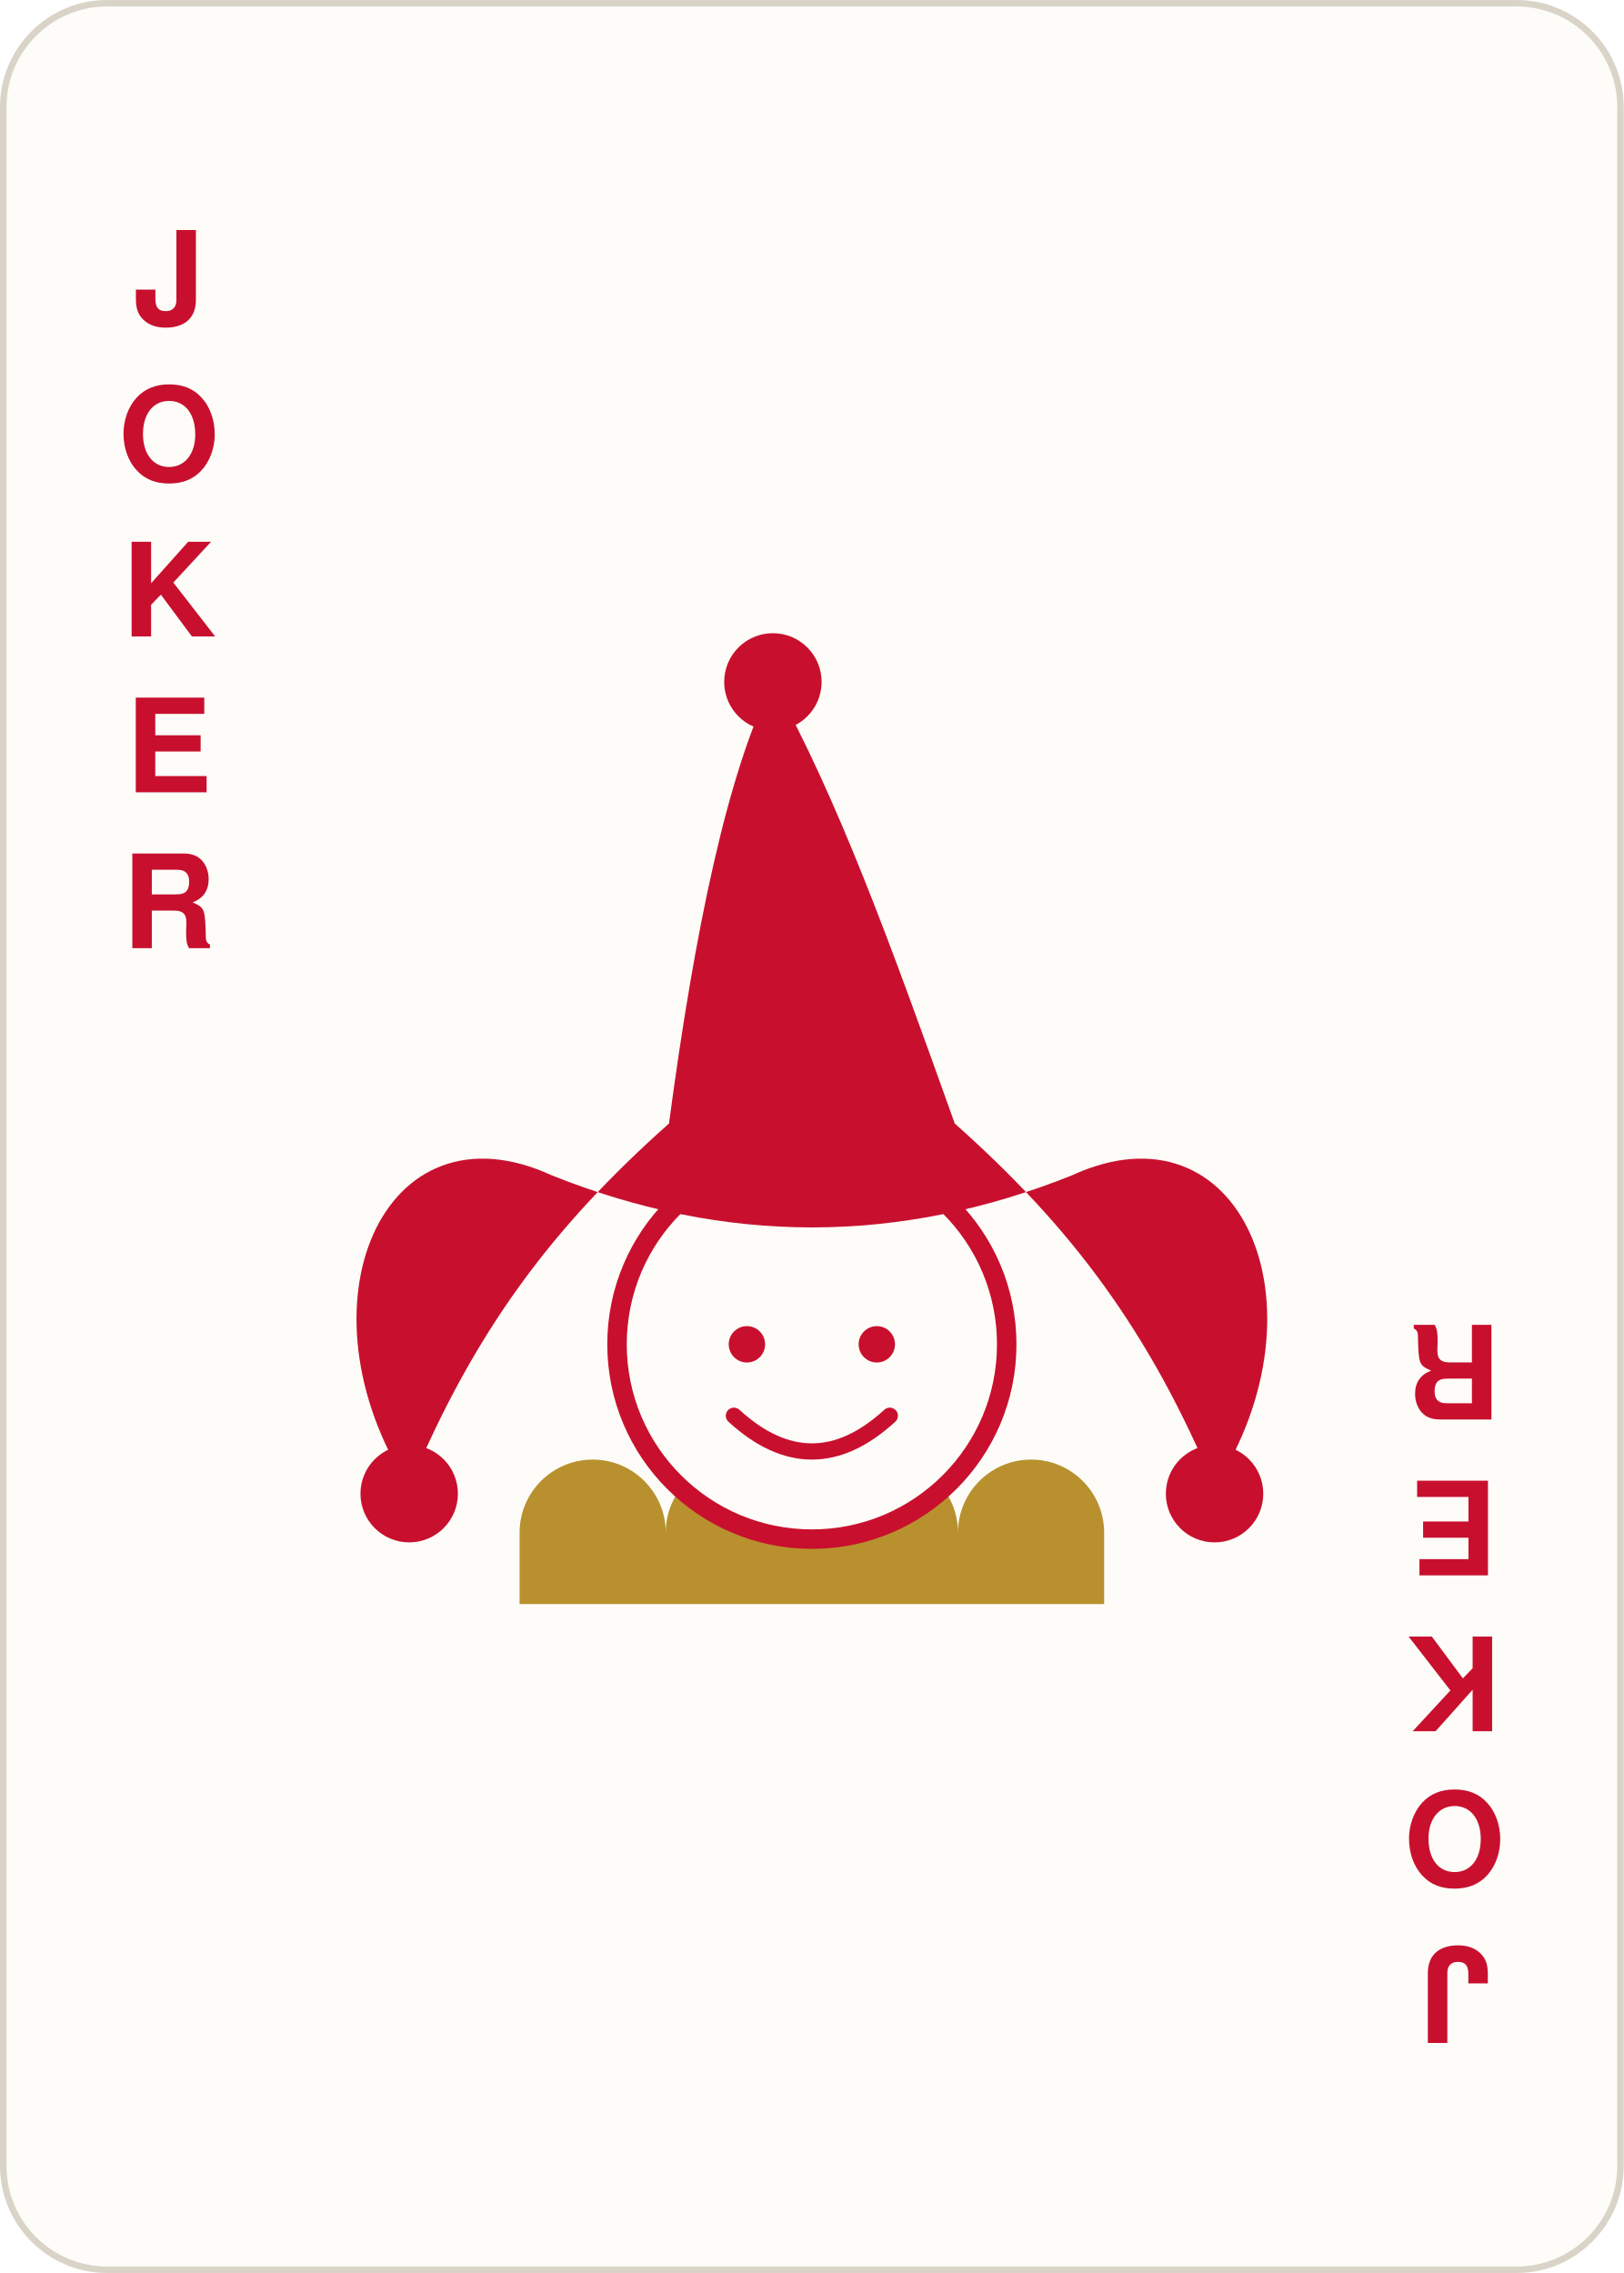
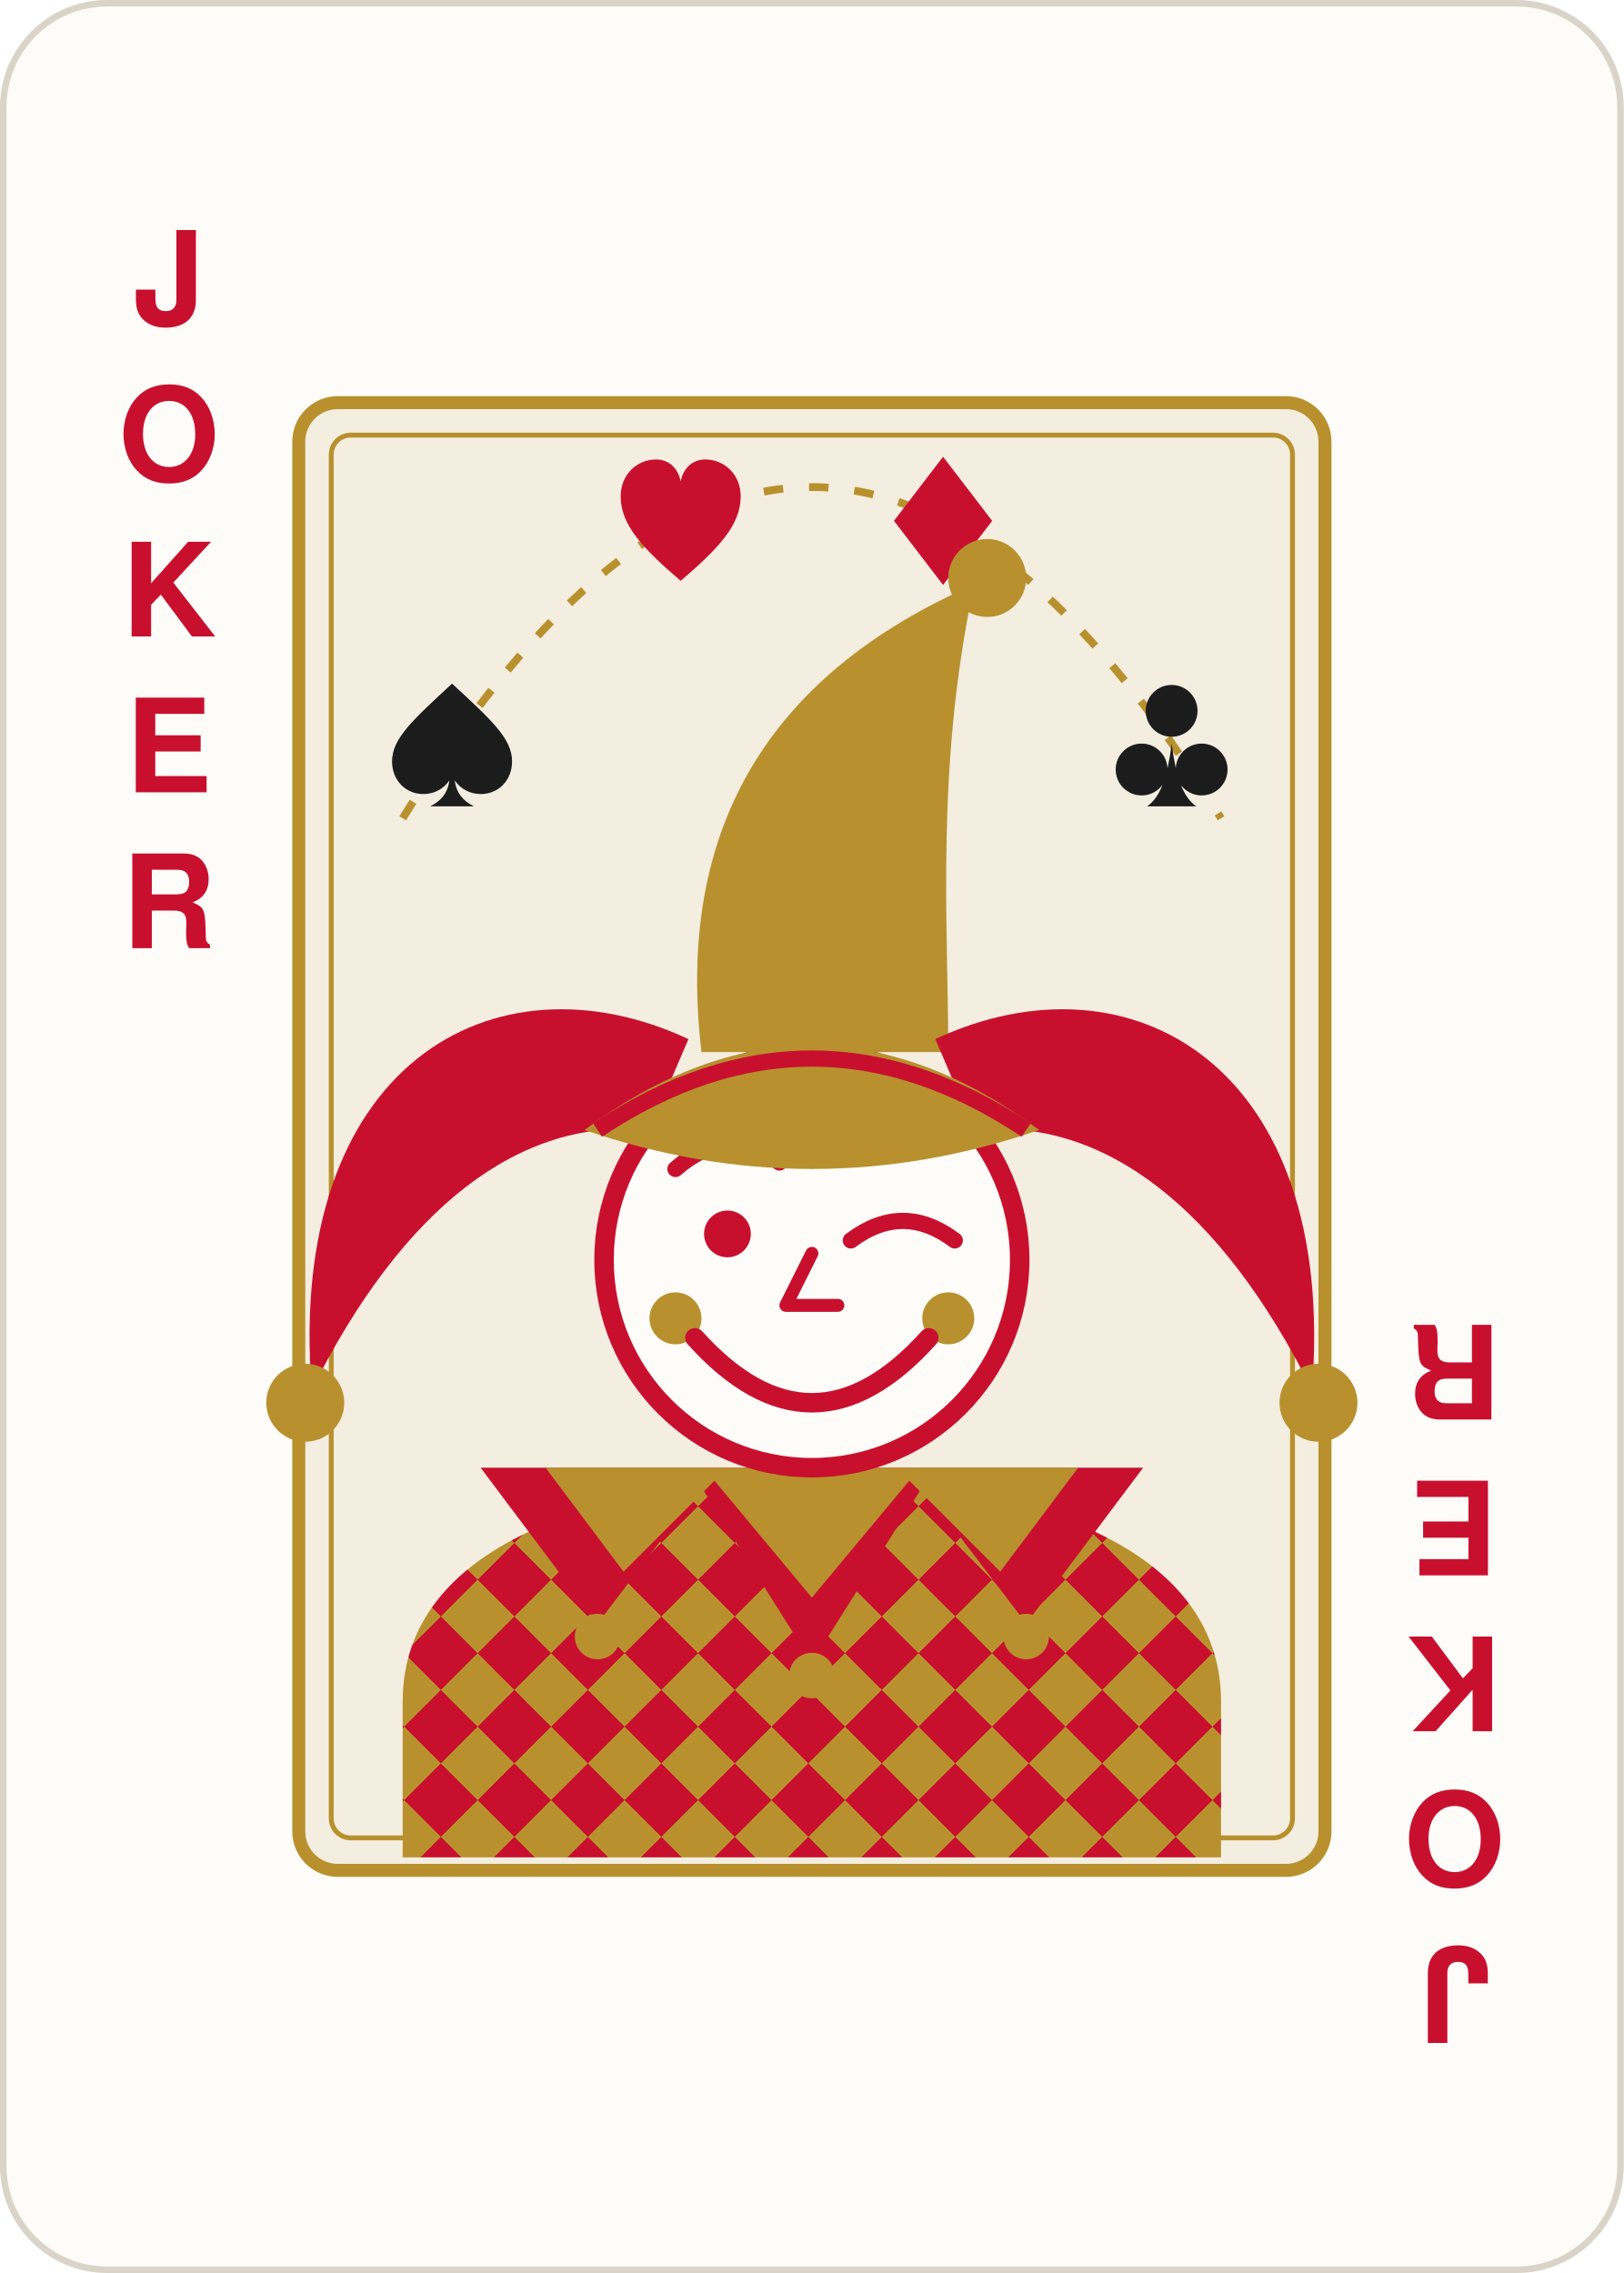
<svg xmlns="http://www.w3.org/2000/svg" viewBox="0 0 250 350" width="250" height="350">
  <rect x="0.5" y="0.5" width="249" height="349" rx="16" fill="#fdfcf8" stroke="#d9d4c7" stroke-width="1" />
+   <defs>
+     <pattern id="motley-red" width="16" height="16" patternUnits="userSpaceOnUse" patternTransform="rotate(45)">
+       <rect width="16" height="16" fill="#b8912e" />
+       <rect width="8" height="8" fill="#c8102e" />
+       <rect x="8" y="8" width="8" height="8" fill="#c8102e" />
+     </pattern>
+     <clipPath id="motley-red-clip">
+       <rect x="48" y="64" width="154" height="222" rx="5" />
+     </clipPath>
+   </defs>
+   <rect x="46" y="62" width="158" height="226" rx="6" fill="#f4eee1" stroke="#b8912e" stroke-width="2" />
+   <rect x="51" y="67" width="148" height="216" rx="3" fill="none" stroke="#b8912e" stroke-width="0.75" />
  <text x="26" y="50" font-size="20" font-weight="700" text-anchor="middle" fill="#c8102e" font-family="Helvetica Neue, Helvetica, Arial, sans-serif">J</text>
  <text x="26" y="74" font-size="20" font-weight="700" text-anchor="middle" fill="#c8102e" font-family="Helvetica Neue, Helvetica, Arial, sans-serif">O</text>
  <text x="26" y="98" font-size="20" font-weight="700" text-anchor="middle" fill="#c8102e" font-family="Helvetica Neue, Helvetica, Arial, sans-serif">K</text>
  <text x="26" y="122" font-size="20" font-weight="700" text-anchor="middle" fill="#c8102e" font-family="Helvetica Neue, Helvetica, Arial, sans-serif">E</text>
  <text x="26" y="146" font-size="20" font-weight="700" text-anchor="middle" fill="#c8102e" font-family="Helvetica Neue, Helvetica, Arial, sans-serif">R</text>
  <g transform="rotate(180 125.0 175.0)">
    <text x="26" y="50" font-size="20" font-weight="700" text-anchor="middle" fill="#c8102e" font-family="Helvetica Neue, Helvetica, Arial, sans-serif">J</text>
    <text x="26" y="74" font-size="20" font-weight="700" text-anchor="middle" fill="#c8102e" font-family="Helvetica Neue, Helvetica, Arial, sans-serif">O</text>
    <text x="26" y="98" font-size="20" font-weight="700" text-anchor="middle" fill="#c8102e" font-family="Helvetica Neue, Helvetica, Arial, sans-serif">K</text>
    <text x="26" y="122" font-size="20" font-weight="700" text-anchor="middle" fill="#c8102e" font-family="Helvetica Neue, Helvetica, Arial, sans-serif">E</text>
    <text x="26" y="146" font-size="20" font-weight="700" text-anchor="middle" fill="#c8102e" font-family="Helvetica Neue, Helvetica, Arial, sans-serif">R</text>
  </g>
-   <g transform="translate(55.0,97.0)">
-     <path d="M25,139 a11.25,11.25 0 0 1 22.5,0 a11.25,11.25 0 0 1 22.5,0 a11.25,11.25 0 0 1 22.5,0 a11.25,11.25 0 0 1 22.5,0 l0,11 l-90,0 Z" fill="#b8912e" />
-     <circle cx="70" cy="110" r="30" fill="#fdfcf8" stroke="#c8102e" stroke-width="3" />
-     <circle cx="60" cy="110" r="2.8" fill="#c8102e" />
-     <circle cx="80" cy="110" r="2.8" fill="#c8102e" />
-     <path d="M58,121 Q70,132 82,121" fill="none" stroke="#c8102e" stroke-width="2.5" stroke-linecap="round" />
-     <g fill="#c8102e">
-       <path d="M30,84 C4,72 -10,104 8,132 C18,108 30,92 48,76 C52,46 57,22 64,8 C74,26 82,48 92,76 C110,92 122,108 132,132 C150,104 136,72 110,84 Q70,100 30,84 Z" />
-       <circle cx="8" cy="133" r="7.5" />
-       <circle cx="64" cy="8" r="7.5" />
-       <circle cx="132" cy="133" r="7.5" />
-     </g>
+   <path d="M62,126 Q125,24 188,126" fill="none" stroke="#b8912e" stroke-width="1.2" stroke-dasharray="3 4" />
+   <path d="M50,6 C78,32 94,46 94,63 C94,77 84,87 71,87 C63,87 56,83 52,77 C53,86 58,92 66,96 L34,96 C42,92 47,86 48,77 C44,83 37,87 29,87 C16,87 6,77 6,63 C6,46 22,32 50,6 Z" fill="#1c1c1c" transform="translate(69.6,114.5) scale(0.21) translate(-50,-50)" />
+   <path d="M50,94 C22,70 6,53 6,32 C6,16 18,5 32,5 C41,5 48,11 50,21 C52,11 59,5 68,5 C82,5 94,16 94,32 C94,53 78,70 50,94 Z" fill="#c8102e" transform="translate(104.8,80.2) scale(0.21) translate(-50,-50)" />
+   <path d="M50,3 L86,50 L50,97 L14,50 Z" fill="#c8102e" transform="translate(145.2,80.2) scale(0.21) translate(-50,-50)" />
+   <path d="M50,7 A19,19 0 1 1 49.9,7 Z M28,50 A19,19 0 1 1 27.9,50 Z M72,50 A19,19 0 1 1 71.9,50 Z M50,50 C53,74 58,89 68,96 L32,96 C42,89 47,74 50,50 Z" fill="#1c1c1c" transform="translate(180.4,114.5) scale(0.21) translate(-50,-50)" />
+   <g clip-path="url(#motley-red-clip)">
+     <path d="M62,288 L62,262 C62,238 92,228 125,228 C158,228 188,238 188,262 L188,288 Z" fill="url(#motley-red)" />
  </g>
+   <path d="M74,226 L92,250 L108,229 L125,256 L142,229 L158,250 L176,226 Z" fill="#c8102e" />
+   <path d="M84,226 L96,242 L110,228 L125,246 L140,228 L154,242 L166,226 Z" fill="#b8912e" />
+   <circle cx="92" cy="252" r="3.5" fill="#b8912e" />
+   <circle cx="125" cy="258" r="3.5" fill="#b8912e" />
+   <circle cx="158" cy="252" r="3.5" fill="#b8912e" />
+   <circle cx="125" cy="194" r="32" fill="#fdfcf8" stroke="#c8102e" stroke-width="3" />
+   <circle cx="104" cy="203" r="4" fill="#b8912e" />
+   <circle cx="146" cy="203" r="4" fill="#b8912e" />
+   <path d="M104,180 Q112,173 120,179" fill="none" stroke="#c8102e" stroke-width="2.5" stroke-linecap="round" />
+   <path d="M130,176 Q139,168 148,176" fill="none" stroke="#c8102e" stroke-width="2.5" stroke-linecap="round" />
+   <circle cx="112" cy="190" r="3.6" fill="#c8102e" />
+   <path d="M131,191 Q139,185 147,191" fill="none" stroke="#c8102e" stroke-width="2.5" stroke-linecap="round" />
+   <path d="M125,193 L121,201 L129,201" fill="none" stroke="#c8102e" stroke-width="2" stroke-linejoin="round" stroke-linecap="round" />
+   <path d="M107,206 Q125,226 143,206" fill="none" stroke="#c8102e" stroke-width="3" stroke-linecap="round" />
+   <path d="M112,208 Q125,216 138,208" fill="#fdfcf8" stroke="none" />
+   <path d="M106,160 C76,146 44,164 48,214 C62,186 80,172 100,174 Z" fill="#c8102e" />
+   <path d="M108,162 C104,128 118,104 150,90 C144,118 146,142 146,162 Z" fill="#b8912e" />
+   <path d="M144,160 C174,146 206,164 202,214 C188,186 170,172 150,174 Z" fill="#c8102e" />
+   <path d="M90,174 Q125,148 160,174 Q125,186 90,174 Z" fill="#b8912e" />
+   <path d="M92,174 Q125,152 158,174" fill="none" stroke="#c8102e" stroke-width="2.5" />
+   <circle cx="47" cy="216" r="6" fill="#b8912e" />
+   <circle cx="152" cy="89" r="6" fill="#b8912e" />
+   <circle cx="203" cy="216" r="6" fill="#b8912e" />
</svg>
